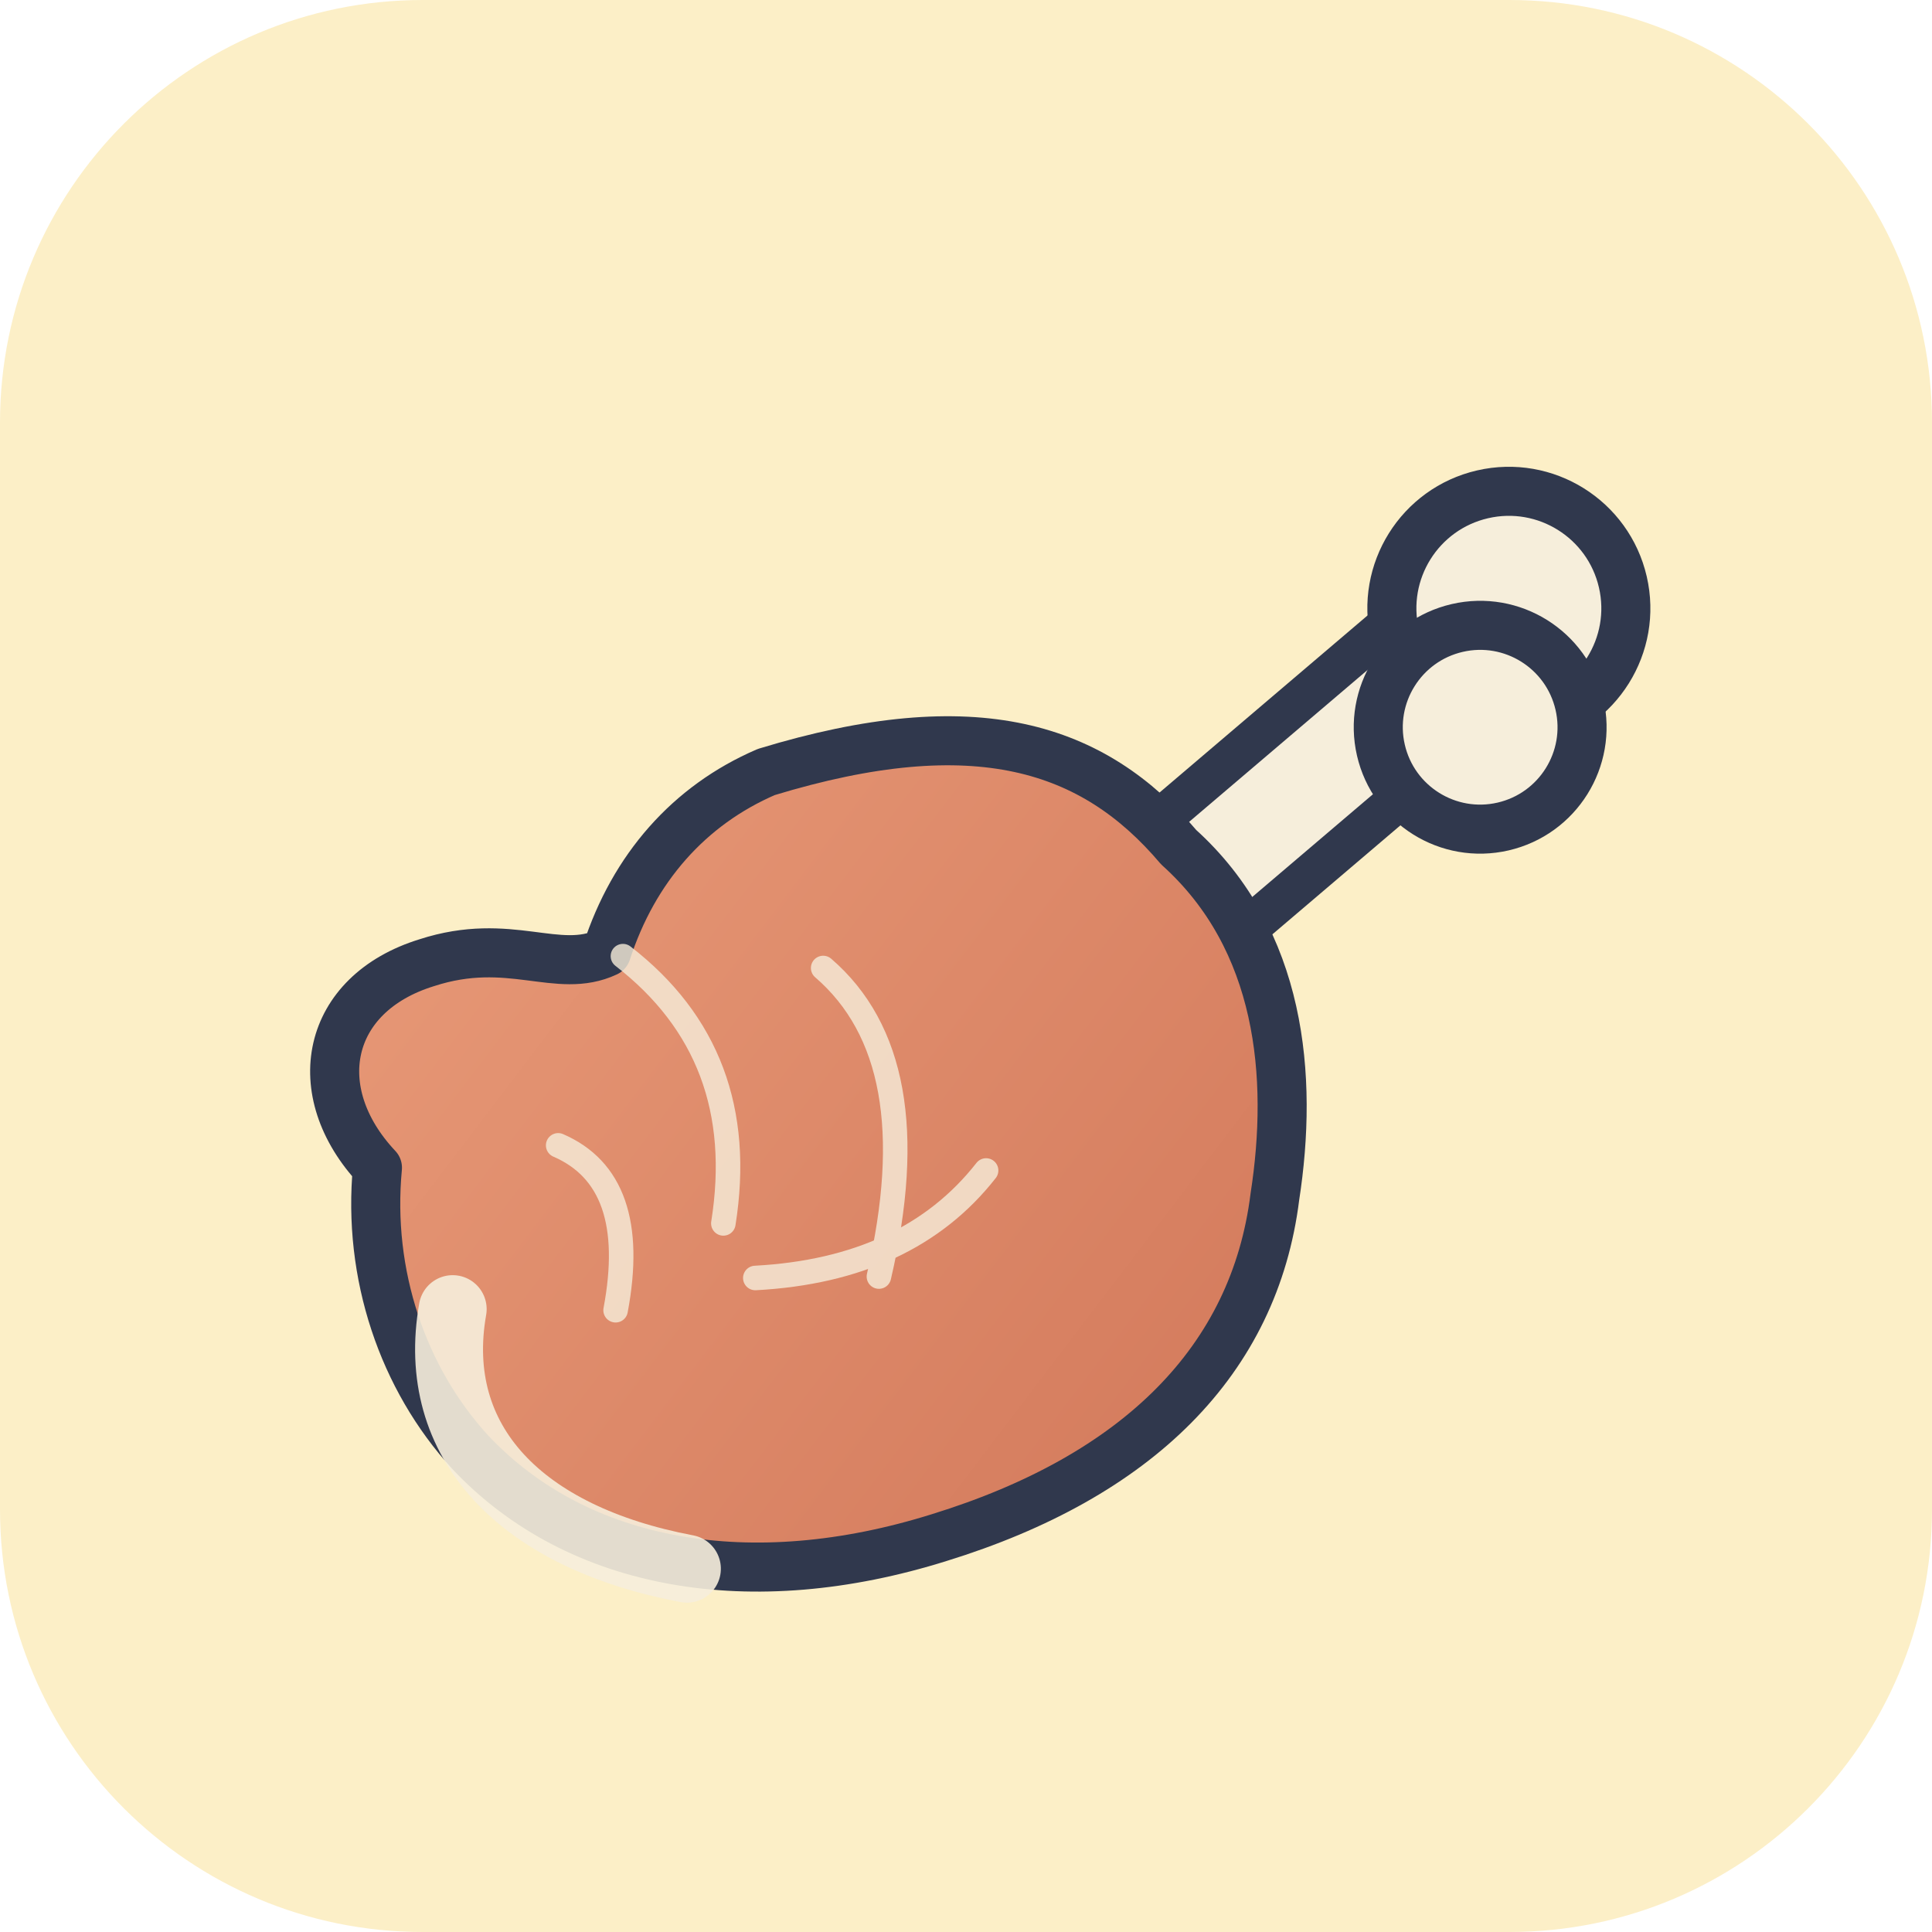
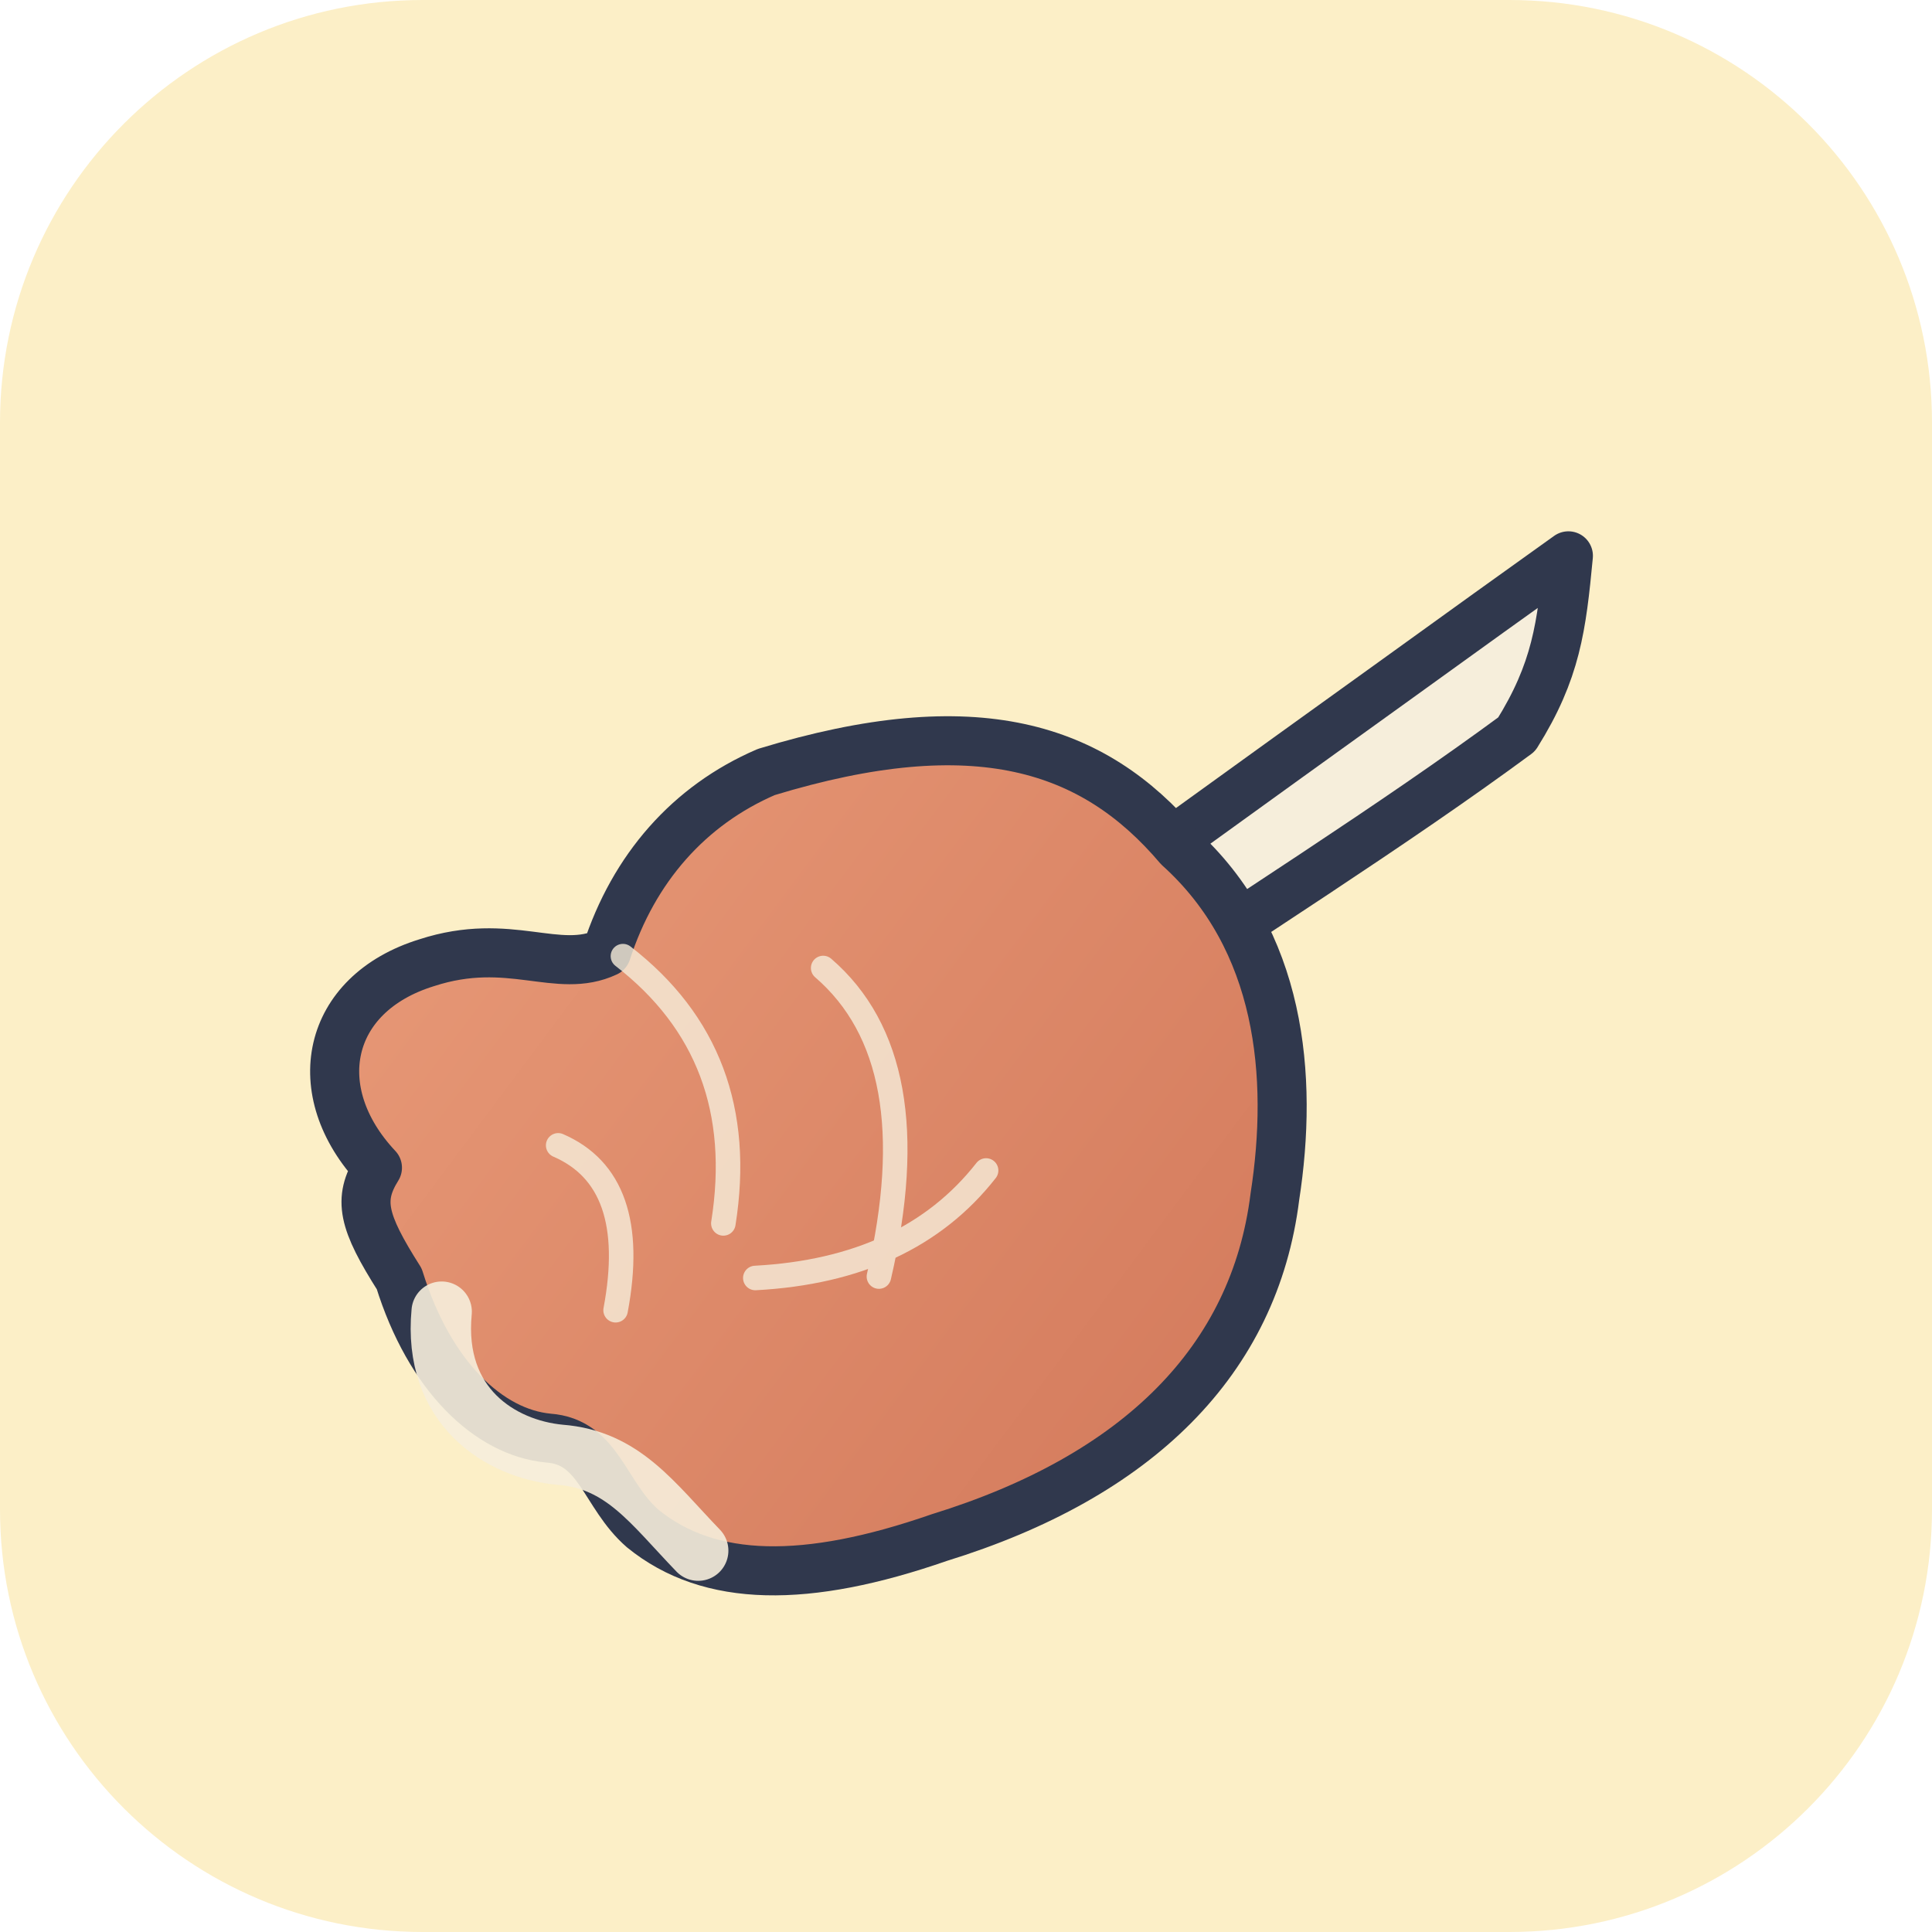
<svg xmlns="http://www.w3.org/2000/svg" width="1024" height="1024" viewBox="0 0 1024 1024">
  <defs>
    <linearGradient id="meat" x1="0" y1="0" x2="1" y2="1">
      <stop offset="0" stop-color="#E89A78" />
      <stop offset="1" stop-color="#D2785A" />
    </linearGradient>
  </defs>
  <rect x="0" y="0" width="1024" height="1024" rx="224" fill="#FCEFC7" />
  <g transform="rotate(-13 512 512)" stroke="#30384D" stroke-width="26" stroke-linejoin="round" stroke-linecap="round">
-     <path d="M 545 545 L 815 405" fill="none" stroke="#30384D" stroke-width="96" />
-     <path d="M 545 545 L 815 405" fill="none" stroke="#F6EEDB" stroke-width="52" />
-     <g>
-       <circle cx="835" cy="392" r="62" fill="#F6EEDB" />
-       <circle cx="806" cy="450" r="54" fill="#F6EEDB" />
-     </g>
-     <path d="M 432 388              C 548 380 604 414 636 476              C 678 536 668 608 644 668              C 614 750 540 796 430 804              C 326 812 240 776 198 704              C 172 658 166 600 184 546              C 156 498 178 450 234 446              C 280 442 300 468 328 462              C 352 422 388 396 432 388 Z" fill="url(#meat)" />
-     <path d="M 206 628              C 178 694 214 754 296 790" fill="none" stroke="#F6EEDB" stroke-width="36" stroke-linecap="round" opacity="0.9" />
+     <path d="M 545 560              L 558 504              C 666 458 748 424 824 392              L 872 372              C 860 408 852 430 824 458              C 750 490 664 520 558 560              Z" fill="#F6EEDB" />
+     <path d="M 432 388              C 548 380 604 414 636 476              C 678 536 668 608 644 668              C 614 750 540 796 430 804              C 356 812 306 800 278 764              C 262 742 266 714 240 706              C 210 696 186 660 182 606              C 170 572 170 560 184 546              C 156 498 178 450 234 446              C 280 442 300 468 328 462              C 352 422 388 396 432 388 Z" fill="url(#meat)" />
+     <path d="M 200 628              C 184 676 214 706 244 716              C 276 726 286 752 304 782" fill="none" stroke="#F6EEDB" stroke-width="32" stroke-linecap="round" opacity="0.9" />
    <g stroke="#F6EEDB" stroke-width="13" stroke-linecap="round" fill="none" opacity="0.8">
      <path d="M 336 466 q 54 66 20 150" />
      <path d="M 438 496 q 44 60 -8 166" />
      <path d="M 366 648 q 80 14 132 -28" />
      <path d="M 280 556 q 38 28 10 92" />
    </g>
  </g>
</svg>
